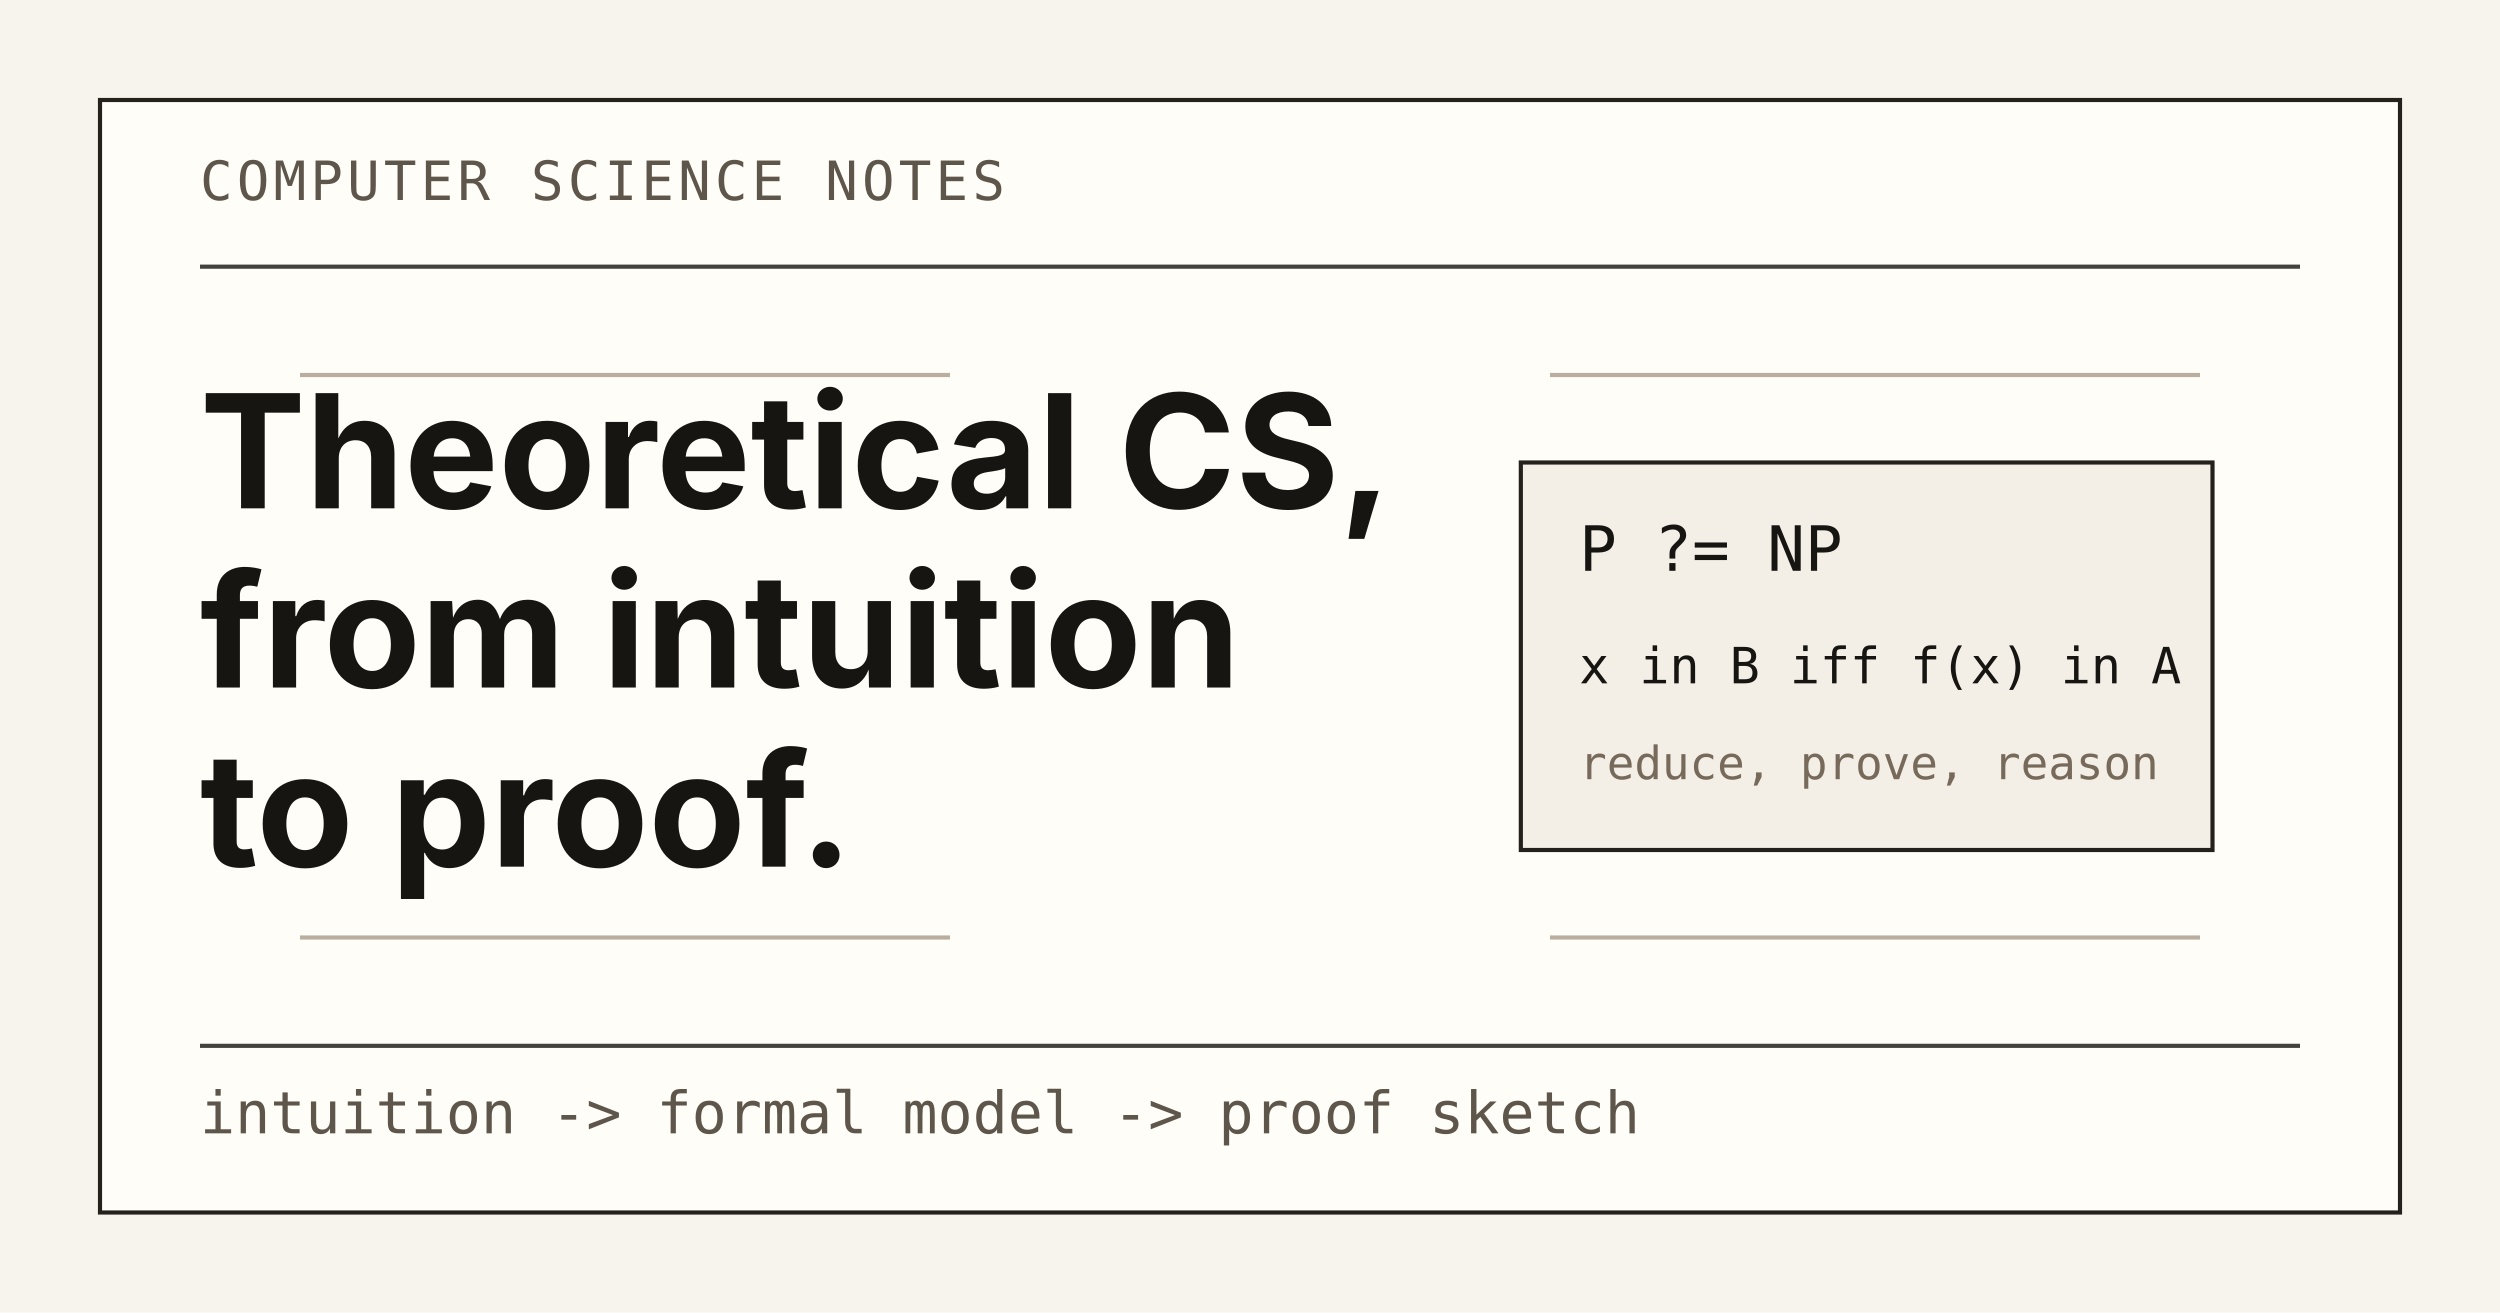
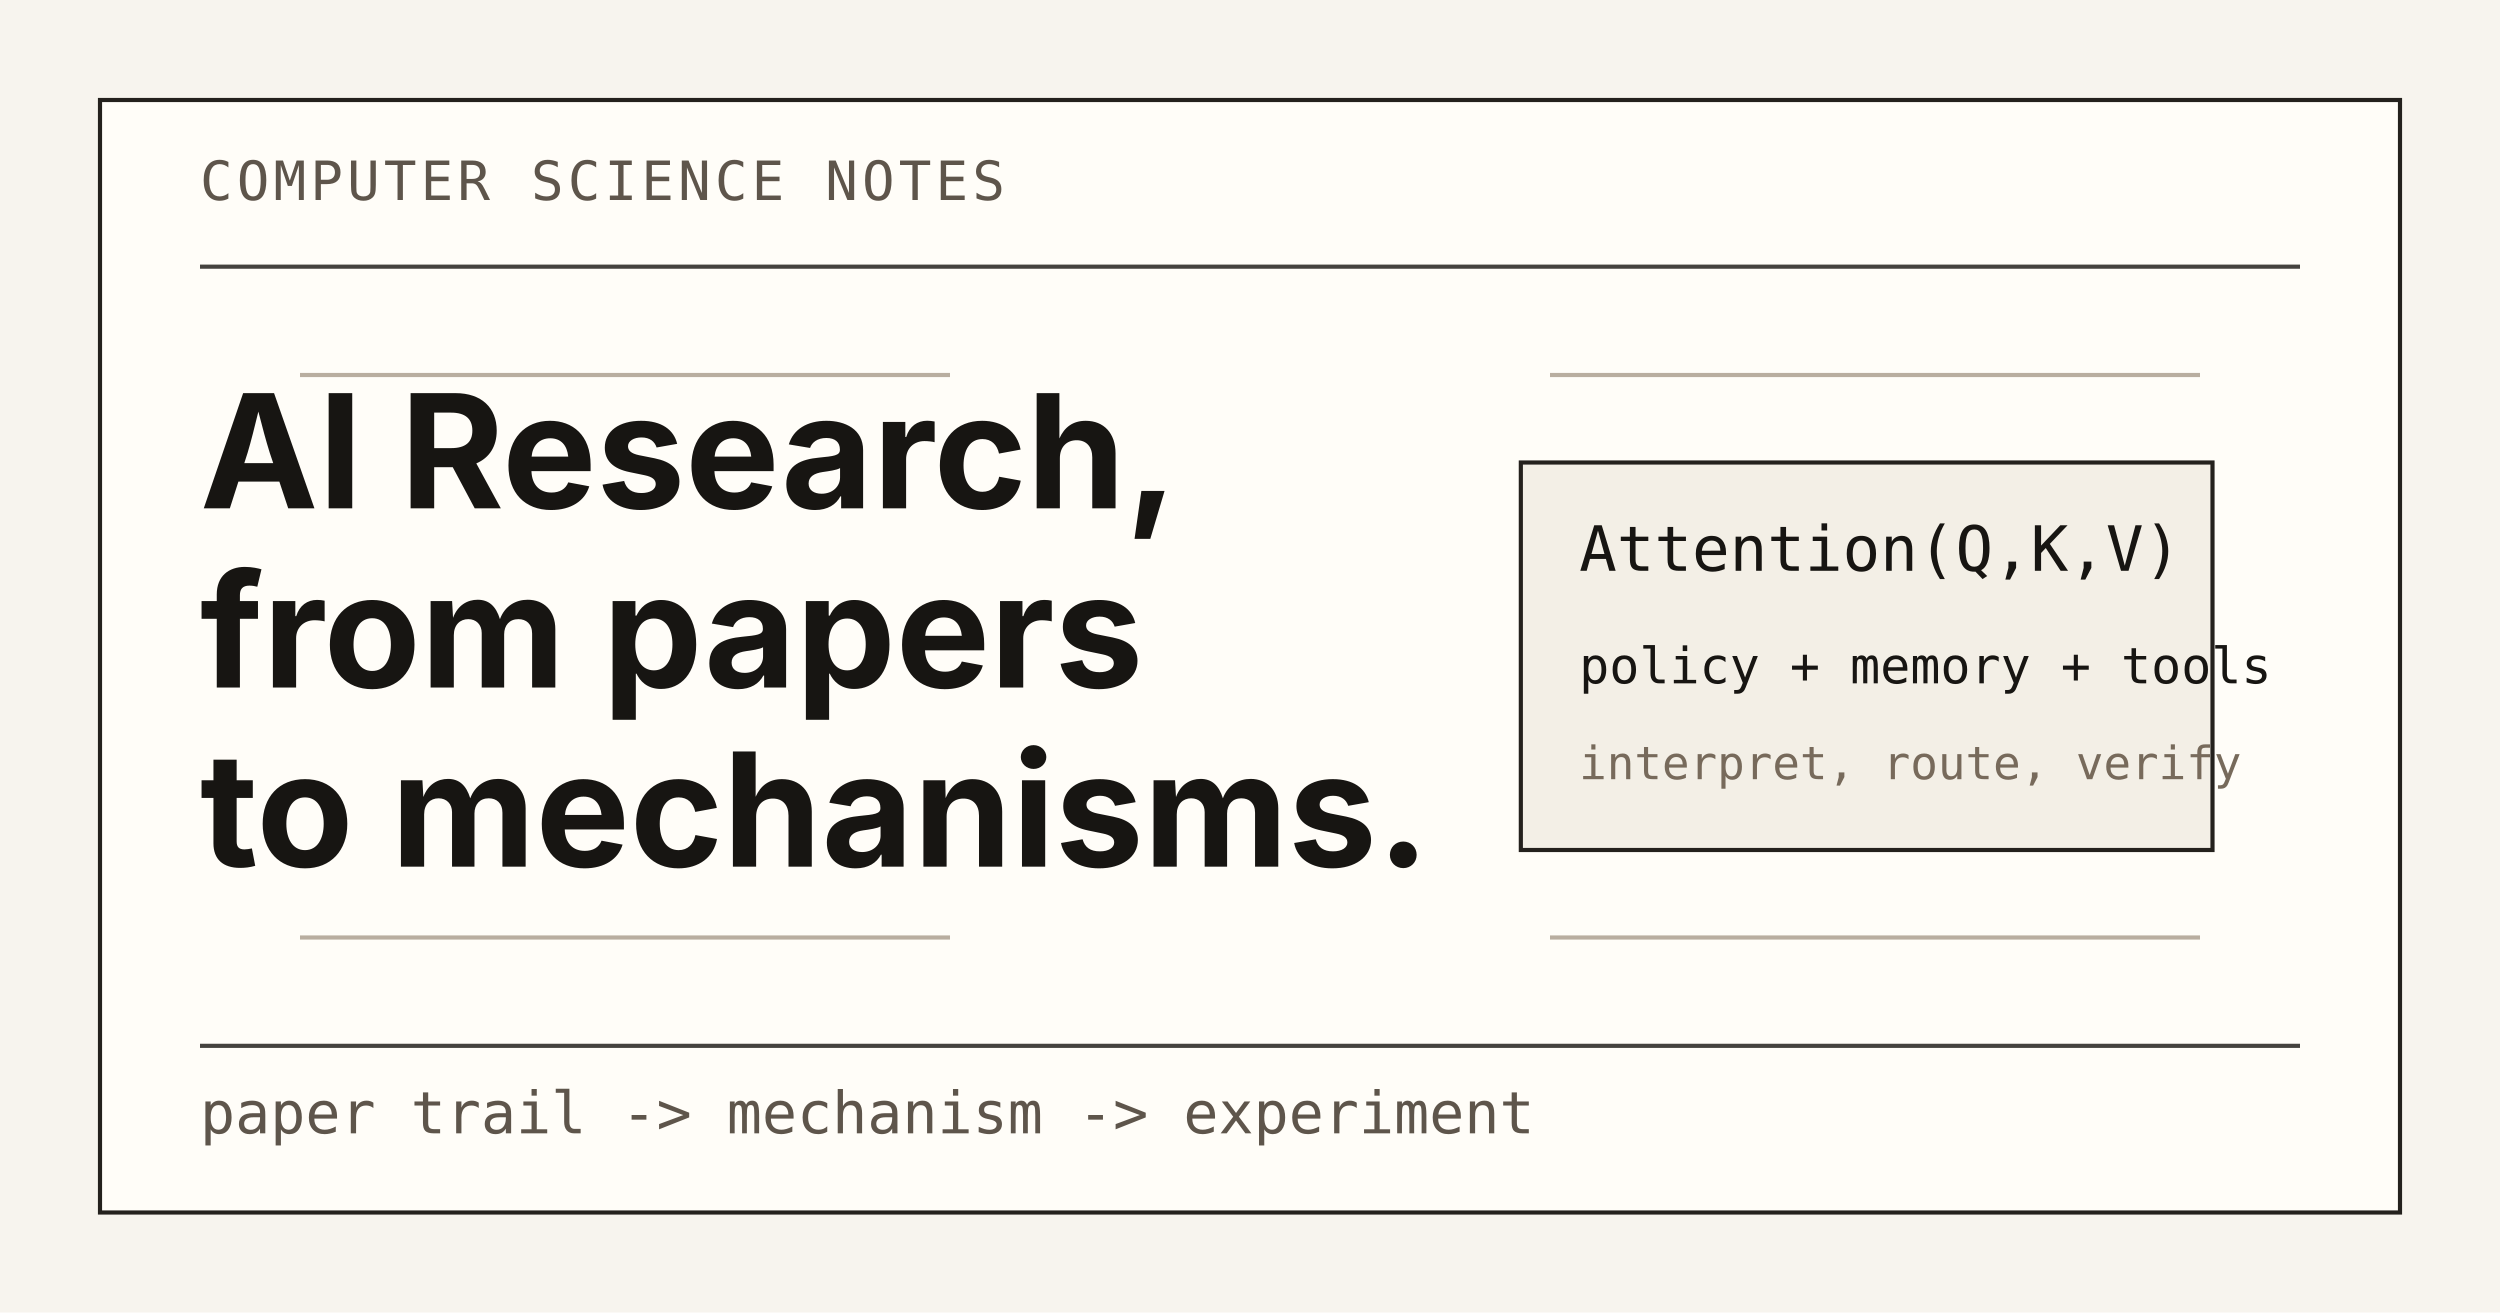
<svg xmlns="http://www.w3.org/2000/svg" width="1200" height="630" viewBox="0 0 1200 630" role="img" aria-labelledby="title desc">
  <rect width="1200" height="630" fill="#f7f4ee" />
  <rect x="48" y="48" width="1104" height="534" fill="#fffdf8" stroke="#24211d" stroke-width="2" />
  <path d="M96 128 H1104 M96 502 H1104" stroke="#24211d" stroke-width="2" opacity="0.85" />
  <path d="M144 180 H456 M744 180 H1056 M144 450 H456 M744 450 H1056" stroke="#b9aea0" stroke-width="2" />
  <text x="96" y="96" fill="#5e554b" font-family="ui-monospace, SFMono-Regular, Menlo, Consolas, monospace" font-size="26" letter-spacing="2">COMPUTER SCIENCE NOTES</text>
-   <text x="96" y="244" fill="#171512" font-family="Inter, ui-sans-serif, system-ui, -apple-system, BlinkMacSystemFont, Segoe UI, sans-serif" font-size="76" font-weight="700">Theoretical CS,</text>
-   <text x="96" y="330" fill="#171512" font-family="Inter, ui-sans-serif, system-ui, -apple-system, BlinkMacSystemFont, Segoe UI, sans-serif" font-size="76" font-weight="700">from intuition</text>
-   <text x="96" y="416" fill="#171512" font-family="Inter, ui-sans-serif, system-ui, -apple-system, BlinkMacSystemFont, Segoe UI, sans-serif" font-size="76" font-weight="700">to proof.</text>
-   <text x="96" y="544" fill="#5e554b" font-family="ui-monospace, SFMono-Regular, Menlo, Consolas, monospace" font-size="28">intuition -&gt; formal model -&gt; proof sketch</text>
+   <text x="96" y="244" fill="#171512" font-family="Inter, ui-sans-serif, system-ui, -apple-system, BlinkMacSystemFont, Segoe UI, sans-serif" font-size="76" font-weight="700">AI Research,</text>
+   <text x="96" y="330" fill="#171512" font-family="Inter, ui-sans-serif, system-ui, -apple-system, BlinkMacSystemFont, Segoe UI, sans-serif" font-size="76" font-weight="700">from papers</text>
+   <text x="96" y="416" fill="#171512" font-family="Inter, ui-sans-serif, system-ui, -apple-system, BlinkMacSystemFont, Segoe UI, sans-serif" font-size="76" font-weight="700">to mechanisms.</text>
+   <text x="96" y="544" fill="#5e554b" font-family="ui-monospace, SFMono-Regular, Menlo, Consolas, monospace" font-size="28">paper trail -&gt; mechanism -&gt; experiment</text>
  <g transform="translate(730 222)">
    <rect x="0" y="0" width="332" height="186" fill="#f3efe6" stroke="#24211d" stroke-width="2" />
-     <text x="28" y="52" fill="#171512" font-family="ui-monospace, SFMono-Regular, Menlo, Consolas, monospace" font-size="30">P ?= NP</text>
-     <text x="28" y="106" fill="#171512" font-family="ui-monospace, SFMono-Regular, Menlo, Consolas, monospace" font-size="24">x in B iff f(x) in A</text>
-     <text x="28" y="152" fill="#776a5b" font-family="ui-monospace, SFMono-Regular, Menlo, Consolas, monospace" font-size="22">reduce, prove, reason</text>
+     <text x="28" y="52" fill="#171512" font-family="ui-monospace, SFMono-Regular, Menlo, Consolas, monospace" font-size="30">Attention(Q,K,V)</text>
+     <text x="28" y="106" fill="#171512" font-family="ui-monospace, SFMono-Regular, Menlo, Consolas, monospace" font-size="24">policy + memory + tools</text>
+     <text x="28" y="152" fill="#776a5b" font-family="ui-monospace, SFMono-Regular, Menlo, Consolas, monospace" font-size="22">interpret, route, verify</text>
  </g>
</svg>
